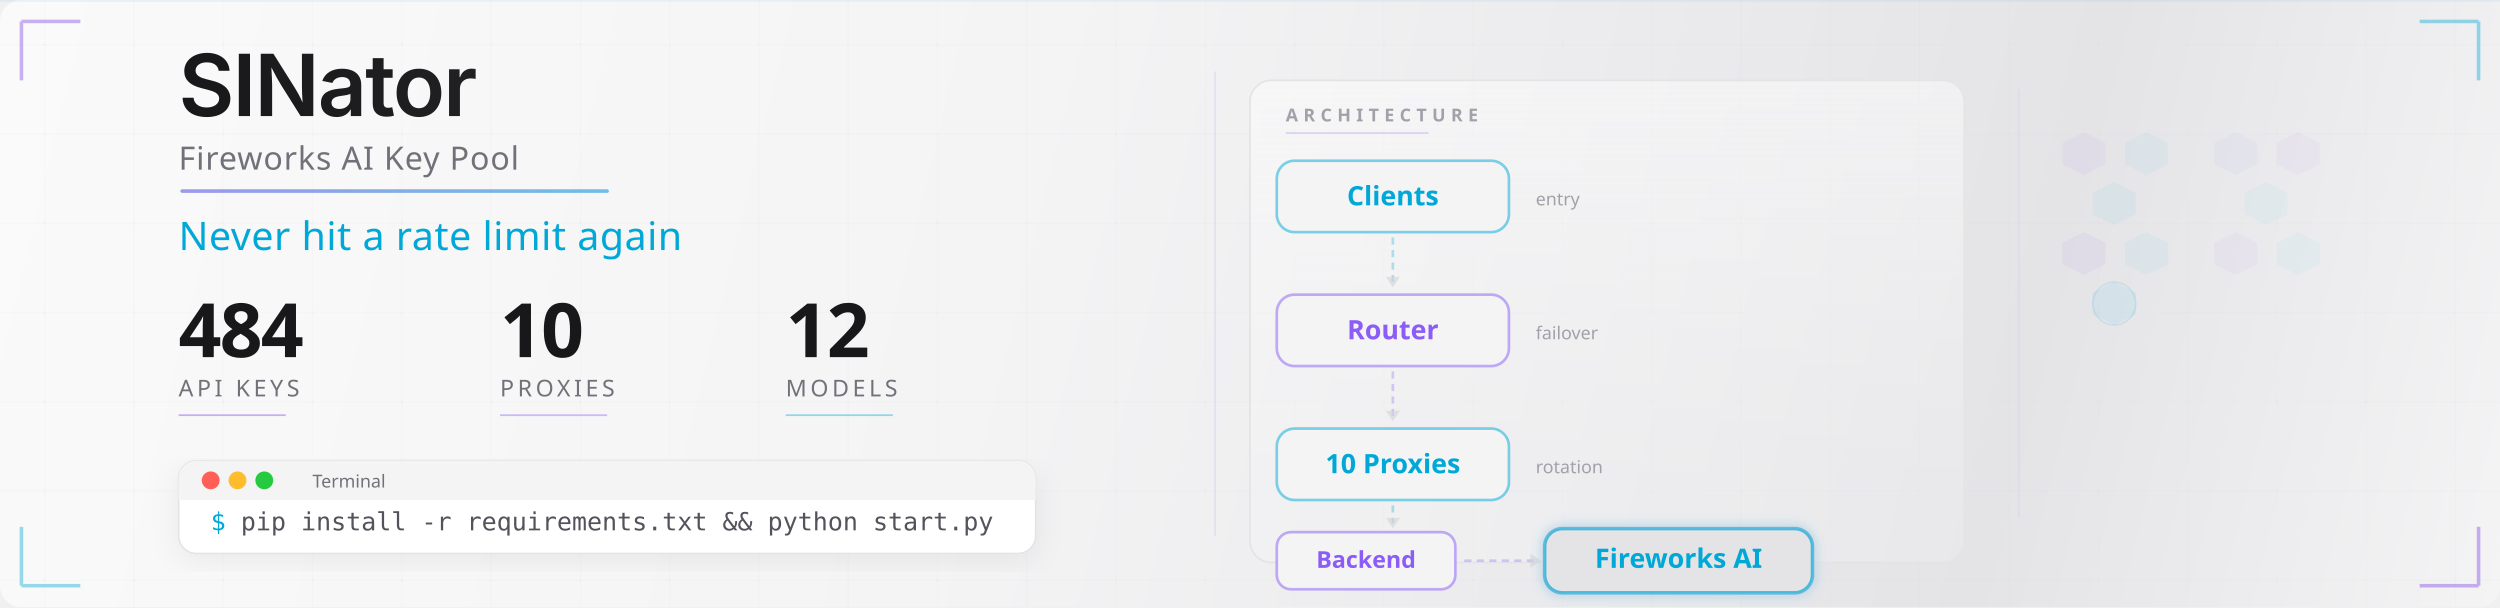
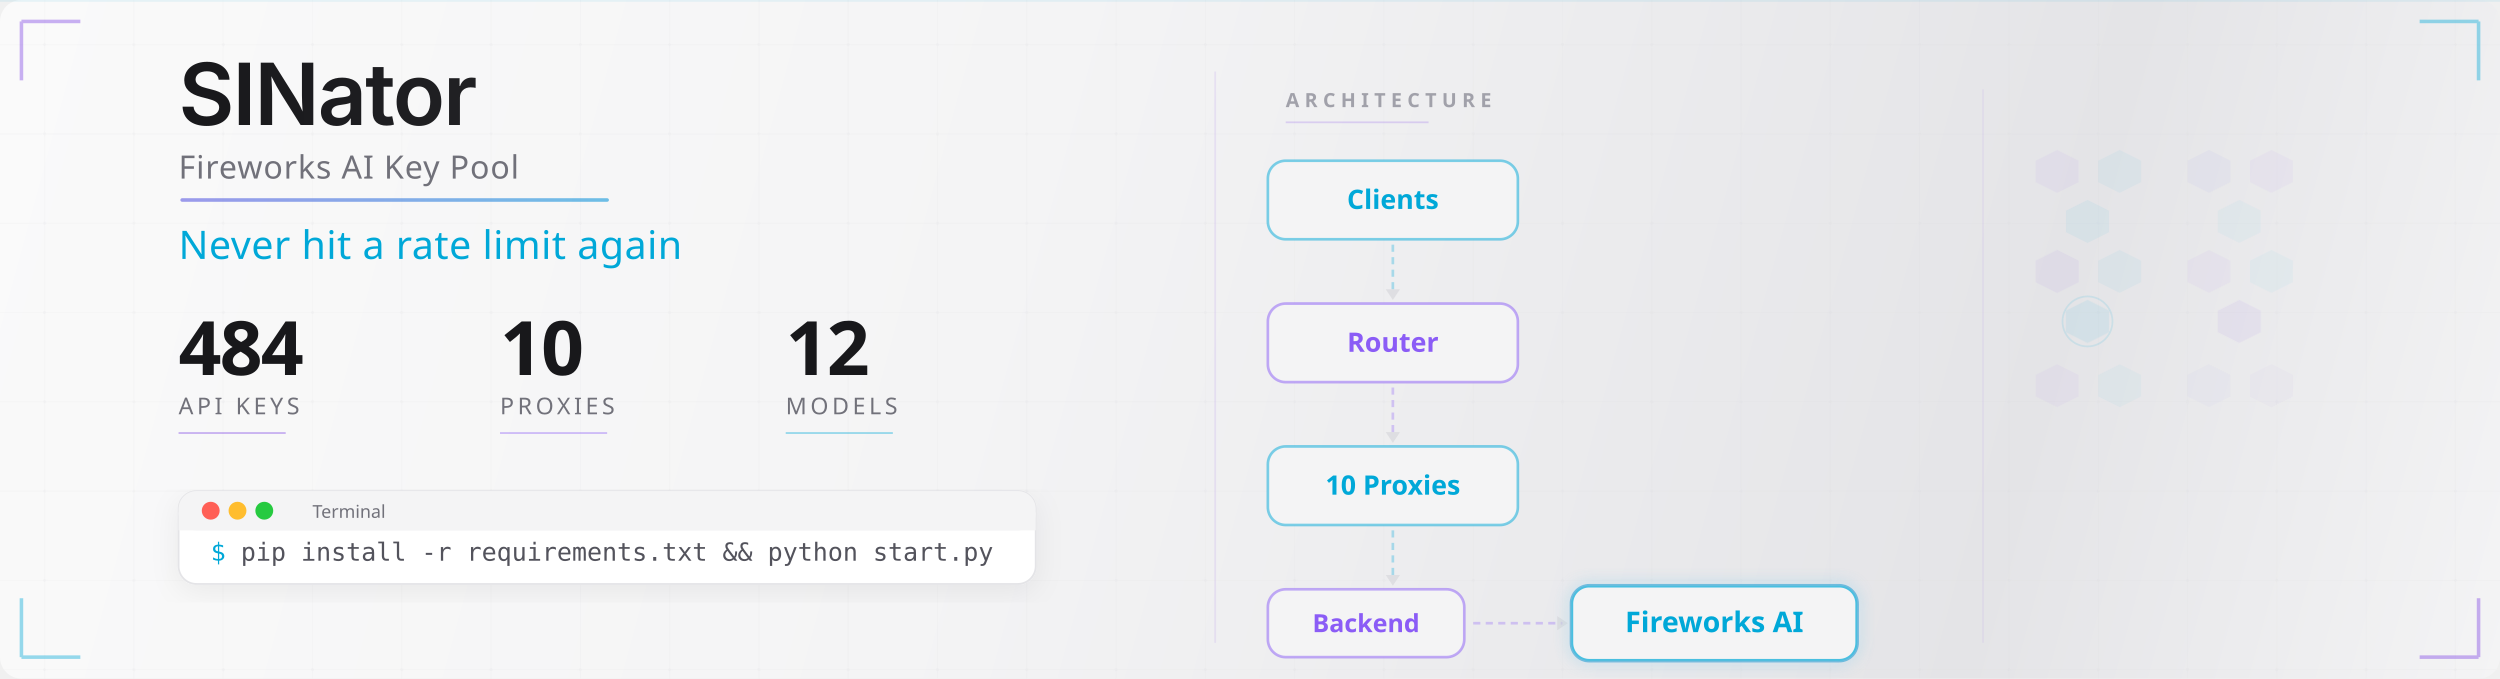
- <svg xmlns="http://www.w3.org/2000/svg" width="1400" height="340" viewBox="0 0 1400 340" fill="none">
+ <svg xmlns="http://www.w3.org/2000/svg" width="1400" height="380" viewBox="0 0 1400 380" fill="none">
  <defs>
-     <linearGradient id="bgL" x1="0" y1="0" x2="1400" y2="340" gradientUnits="userSpaceOnUse">
+     <linearGradient id="bgL" x1="0" y1="0" x2="1400" y2="380" gradientUnits="userSpaceOnUse">
      <stop stop-color="#FAFAFA" />
      <stop offset="0.4" stop-color="#F4F4F5" />
      <stop offset="0.8" stop-color="#E4E4E7" />
      <stop offset="1" stop-color="#F4F4F5" />
    </linearGradient>
    <linearGradient id="titleGradL" x1="100" y1="0" x2="600" y2="0" gradientUnits="userSpaceOnUse">
      <stop stop-color="#18181B" />
      <stop offset="0.6" stop-color="#27272A" />
      <stop offset="1" stop-color="#52525B" />
    </linearGradient>
    <linearGradient id="accentL" x1="0" y1="0" x2="400" y2="0" gradientUnits="userSpaceOnUse">
      <stop stop-color="#7B3FE4" />
      <stop offset="1" stop-color="#00A8D8" />
    </linearGradient>
    <linearGradient id="lineGradL" x1="0" y1="0" x2="1400" y2="0">
      <stop stop-color="#7B3FE4" stop-opacity="0" />
      <stop offset="0.15" stop-color="#7B3FE4" stop-opacity="0.4" />
      <stop offset="0.5" stop-color="#00A8D8" stop-opacity="0.5" />
      <stop offset="0.85" stop-color="#7B3FE4" stop-opacity="0.4" />
      <stop offset="1" stop-color="#7B3FE4" stop-opacity="0" />
    </linearGradient>
-     <linearGradient id="nodeCyanL" x1="0" y1="0" x2="0" y2="40" gradientUnits="userSpaceOnUse">
+     <linearGradient id="nodeCyanL" x1="0" y1="0" x2="0" y2="44" gradientUnits="userSpaceOnUse">
      <stop stop-color="#FFFFFF" />
      <stop offset="1" stop-color="#F4F4F5" />
    </linearGradient>
-     <linearGradient id="nodePurpleL" x1="0" y1="0" x2="0" y2="40" gradientUnits="userSpaceOnUse">
+     <linearGradient id="nodePurpleL" x1="0" y1="0" x2="0" y2="44" gradientUnits="userSpaceOnUse">
      <stop stop-color="#FFFFFF" />
      <stop offset="1" stop-color="#F4F4F5" />
-     </linearGradient>
-     <linearGradient id="nodeFireL" x1="0" y1="0" x2="0" y2="36" gradientUnits="userSpaceOnUse">
-       <stop stop-color="#FFFFFF" />
-       <stop offset="1" stop-color="#E4E4E7" />
-     </linearGradient>
-     <linearGradient id="archPanelL" x1="0" y1="0" x2="0" y2="270" gradientUnits="userSpaceOnUse">
-       <stop stop-color="#FFFFFF" stop-opacity="0.5" />
-       <stop offset="1" stop-color="#FAFAFA" stop-opacity="0.2" />
    </linearGradient>
    <filter id="glowL" x="-20%" y="-20%" width="140%" height="140%">
      <feGaussianBlur stdDeviation="2" result="blur" />
      <feMerge>
        <feMergeNode in="blur" />
        <feMergeNode in="SourceGraphic" />
      </feMerge>
    </filter>
    <filter id="fireGlowL" x="-30%" y="-30%" width="160%" height="160%">
-       <feGaussianBlur stdDeviation="3" result="blur" />
+       <feGaussianBlur stdDeviation="4" result="blur" />
      <feMerge>
        <feMergeNode in="blur" />
        <feMergeNode in="SourceGraphic" />
      </feMerge>
    </filter>
    <filter id="cardShadowL" x="-10%" y="-10%" width="120%" height="130%">
      <feDropShadow dx="0" dy="4" stdDeviation="8" flood-color="#000000" flood-opacity="0.06" />
    </filter>
    <pattern id="gridL" x="0" y="0" width="50" height="50" patternUnits="userSpaceOnUse">
      <circle cx="25" cy="25" r="0.8" fill="#D4D4D8" />
      <line x1="25" y1="0" x2="25" y2="50" stroke="#D4D4D8" stroke-width="0.3" />
      <line x1="0" y1="25" x2="50" y2="25" stroke="#D4D4D8" stroke-width="0.3" />
    </pattern>
  </defs>
-   <rect width="1400" height="340" fill="url(#bgL)" rx="12" />
-   <rect width="1400" height="340" fill="url(#gridL)" rx="12" opacity="0.2" />
+   <rect width="1400" height="380" fill="url(#bgL)" rx="12" />
+   <rect width="1400" height="380" fill="url(#gridL)" rx="12" opacity="0.2" />
  <rect x="60" y="0" width="1280" height="2" fill="url(#lineGradL)" />
-   <rect x="60" y="338" width="1280" height="2" fill="url(#lineGradL)" />
+   <rect x="60" y="378" width="1280" height="2" fill="url(#lineGradL)" />
  <path d="M12 12 L12 45 M12 12 L45 12" stroke="#7B3FE4" stroke-width="2" opacity="0.4" />
  <path d="M1388 12 L1388 45 M1388 12 L1355 12" stroke="#00A8D8" stroke-width="2" opacity="0.4" />
-   <path d="M12 328 L12 295 M12 328 L45 328" stroke="#00A8D8" stroke-width="2" opacity="0.4" />
-   <path d="M1388 328 L1388 295 M1388 328 L1355 328" stroke="#7B3FE4" stroke-width="2" opacity="0.4" />
-   <text x="100" y="65" font-family="ui-sans-serif, system-ui, -apple-system, BlinkMacSystemFont, 'Segoe UI', sans-serif" font-size="48" font-weight="600" fill="url(#titleGradL)" letter-spacing="-1">SINator</text>
-   <text x="100" y="95" font-family="ui-sans-serif, system-ui, sans-serif" font-size="18" font-weight="400" fill="#71717A" letter-spacing="0.5">Fireworks AI Key Pool</text>
-   <rect x="101" y="106" width="240" height="2" fill="url(#accentL)" rx="1" opacity="0.6" />
-   <text x="100" y="140" font-family="ui-sans-serif, system-ui, sans-serif" font-size="22" font-weight="500" fill="#00A8D8" letter-spacing="0.3">Never hit a rate limit again</text>
-   <text x="100" y="200" font-family="ui-sans-serif, system-ui, sans-serif" font-size="42" font-weight="700" fill="#18181B" letter-spacing="-1">484</text>
-   <text x="100" y="222" font-family="ui-sans-serif, system-ui, sans-serif" font-size="13" font-weight="500" fill="#71717A" letter-spacing="2">API KEYS</text>
-   <rect x="100" y="232" width="60" height="1" fill="#7B3FE4" opacity="0.4" />
-   <text x="280" y="200" font-family="ui-sans-serif, system-ui, sans-serif" font-size="42" font-weight="700" fill="#18181B" letter-spacing="-1">10</text>
-   <text x="280" y="222" font-family="ui-sans-serif, system-ui, sans-serif" font-size="13" font-weight="500" fill="#71717A" letter-spacing="2">PROXIES</text>
-   <rect x="280" y="232" width="60" height="1" fill="#8B5CF6" opacity="0.4" />
-   <text x="440" y="200" font-family="ui-sans-serif, system-ui, sans-serif" font-size="42" font-weight="700" fill="#18181B" letter-spacing="-1">12</text>
-   <text x="440" y="222" font-family="ui-sans-serif, system-ui, sans-serif" font-size="13" font-weight="500" fill="#71717A" letter-spacing="2">MODELS</text>
-   <rect x="440" y="232" width="60" height="1" fill="#00A8D8" opacity="0.4" />
+   <path d="M12 368 L12 335 M12 368 L45 368" stroke="#00A8D8" stroke-width="2" opacity="0.4" />
+   <path d="M1388 368 L1388 335 M1388 368 L1355 368" stroke="#7B3FE4" stroke-width="2" opacity="0.4" />
+   <text x="100" y="70" font-family="ui-sans-serif, system-ui, -apple-system, BlinkMacSystemFont, 'Segoe UI', sans-serif" font-size="48" font-weight="600" fill="url(#titleGradL)" letter-spacing="-1">SINator</text>
+   <text x="100" y="100" font-family="ui-sans-serif, system-ui, sans-serif" font-size="18" font-weight="400" fill="#71717A" letter-spacing="0.5">Fireworks AI Key Pool</text>
+   <rect x="101" y="111" width="240" height="2" fill="url(#accentL)" rx="1" opacity="0.6" />
+   <text x="100" y="145" font-family="ui-sans-serif, system-ui, sans-serif" font-size="22" font-weight="500" fill="#00A8D8" letter-spacing="0.3">Never hit a rate limit again</text>
+   <text x="100" y="210" font-family="ui-sans-serif, system-ui, sans-serif" font-size="42" font-weight="700" fill="#18181B" letter-spacing="-1">484</text>
+   <text x="100" y="232" font-family="ui-sans-serif, system-ui, sans-serif" font-size="13" font-weight="500" fill="#71717A" letter-spacing="2">API KEYS</text>
+   <rect x="100" y="242" width="60" height="1" fill="#7B3FE4" opacity="0.4" />
+   <text x="280" y="210" font-family="ui-sans-serif, system-ui, sans-serif" font-size="42" font-weight="700" fill="#18181B" letter-spacing="-1">10</text>
+   <text x="280" y="232" font-family="ui-sans-serif, system-ui, sans-serif" font-size="13" font-weight="500" fill="#71717A" letter-spacing="2">PROXIES</text>
+   <rect x="280" y="242" width="60" height="1" fill="#8B5CF6" opacity="0.4" />
+   <text x="440" y="210" font-family="ui-sans-serif, system-ui, sans-serif" font-size="42" font-weight="700" fill="#18181B" letter-spacing="-1">12</text>
+   <text x="440" y="232" font-family="ui-sans-serif, system-ui, sans-serif" font-size="13" font-weight="500" fill="#71717A" letter-spacing="2">MODELS</text>
+   <rect x="440" y="242" width="60" height="1" fill="#00A8D8" opacity="0.4" />
  <g filter="url(#cardShadowL)">
-     <rect x="100" y="258" width="480" height="52" rx="10" fill="#FFFFFF" stroke="#E4E4E7" stroke-width="1" />
-     <rect x="100" y="258" width="480" height="22" rx="10" fill="#F4F4F5" />
-     <rect x="100" y="270" width="480" height="10" fill="#F4F4F5" />
-     <circle cx="118" cy="269" r="5" fill="#FF5F57" />
-     <circle cx="133" cy="269" r="5" fill="#FFBD2E" />
-     <circle cx="148" cy="269" r="5" fill="#28CA41" />
-     <text x="175" y="273" font-family="ui-sans-serif, system-ui, sans-serif" font-size="10" font-weight="500" fill="#71717A">Terminal</text>
-     <text x="118" y="297" font-family="ui-monospace, 'SF Mono', Menlo, monospace" font-size="14" font-weight="400" fill="#52525B">
+     <rect x="100" y="275" width="480" height="52" rx="10" fill="#FFFFFF" stroke="#E4E4E7" stroke-width="1" />
+     <rect x="100" y="275" width="480" height="22" rx="10" fill="#F4F4F5" />
+     <rect x="100" y="287" width="480" height="10" fill="#F4F4F5" />
+     <circle cx="118" cy="286" r="5" fill="#FF5F57" />
+     <circle cx="133" cy="286" r="5" fill="#FFBD2E" />
+     <circle cx="148" cy="286" r="5" fill="#28CA41" />
+     <text x="175" y="290" font-family="ui-sans-serif, system-ui, sans-serif" font-size="10" font-weight="500" fill="#71717A">Terminal</text>
+     <text x="118" y="314" font-family="ui-monospace, 'SF Mono', Menlo, monospace" font-size="14" font-weight="400" fill="#52525B">
      <tspan fill="#00A8D8">$</tspan> pip install -r requirements.txt &amp;&amp; python start.py</text>
  </g>
-   <rect x="680" y="40" width="1" height="260" fill="#7B3FE4" opacity="0.1" />
-   <rect x="700" y="45" width="400" height="270" rx="12" fill="url(#archPanelL)" stroke="#E4E4E7" stroke-width="1" />
-   <text x="720" y="68" font-family="ui-sans-serif, system-ui, sans-serif" font-size="10" font-weight="600" fill="#A1A1AA" letter-spacing="3">ARCHITECTURE</text>
-   <rect x="720" y="74" width="80" height="1" fill="#7B3FE4" opacity="0.2" />
-   <rect x="715" y="90" width="130" height="40" rx="10" fill="url(#nodeCyanL)" stroke="#00A8D8" stroke-width="1.5" stroke-opacity="0.5">
+   <rect x="680" y="40" width="1" height="320" fill="#7B3FE4" opacity="0.1" />
+   <text x="720" y="60" font-family="ui-sans-serif, system-ui, sans-serif" font-size="11" font-weight="600" fill="#A1A1AA" letter-spacing="3">ARCHITECTURE</text>
+   <rect x="720" y="68" width="80" height="1" fill="#7B3FE4" opacity="0.2" />
+   <rect x="710" y="90" width="140" height="44" rx="10" fill="url(#nodeCyanL)" stroke="#00A8D8" stroke-width="1.5" stroke-opacity="0.5">
    <animate attributeName="stroke-opacity" values="0.3;0.8;0.3" dur="4s" begin="0s" repeatCount="indefinite" />
  </rect>
-   <text x="780" y="115" text-anchor="middle" font-family="ui-sans-serif, system-ui, sans-serif" font-size="15" font-weight="600" fill="#00A8D8">Clients</text>
-   <text x="860" y="115" font-family="ui-sans-serif, system-ui, sans-serif" font-size="10" font-weight="400" fill="#A1A1AA">entry</text>
-   <line x1="780" y1="133" x2="780" y2="158" stroke="#00A8D8" stroke-width="1.5" stroke-dasharray="4 3" stroke-opacity="0.3">
+   <text x="780" y="117" text-anchor="middle" font-family="ui-sans-serif, system-ui, sans-serif" font-size="15" font-weight="600" fill="#00A8D8">Clients</text>
+   <line x1="780" y1="137" x2="780" y2="165" stroke="#00A8D8" stroke-width="1.5" stroke-dasharray="4 3" stroke-opacity="0.3">
    <animate attributeName="stroke-dashoffset" from="0" to="-7" dur="0.5s" repeatCount="indefinite" />
  </line>
-   <polygon points="776,155 780,161 784,155" fill="#D4D4D8" opacity="0.6">
+   <polygon points="776,162 780,168 784,162" fill="#D4D4D8" opacity="0.6">
    <animate attributeName="opacity" values="0.3;0.9;0.3" dur="4s" begin="0.5s" repeatCount="indefinite" />
  </polygon>
-   <circle cx="780" cy="133" r="3" fill="#00A8D8" filter="url(#glowL)" opacity="0">
-     <animate attributeName="cy" values="133;158" dur="1s" begin="0.5s" repeatCount="indefinite" />
+   <circle cx="780" cy="137" r="3" fill="#00A8D8" filter="url(#glowL)" opacity="0">
+     <animate attributeName="cy" values="137;165" dur="1s" begin="0.5s" repeatCount="indefinite" />
    <animate attributeName="opacity" values="0;1;0" dur="1s" begin="0.5s" repeatCount="indefinite" />
  </circle>
-   <rect x="715" y="165" width="130" height="40" rx="10" fill="url(#nodePurpleL)" stroke="#8B5CF6" stroke-width="1.5" stroke-opacity="0.5">
+   <rect x="710" y="170" width="140" height="44" rx="10" fill="url(#nodePurpleL)" stroke="#8B5CF6" stroke-width="1.5" stroke-opacity="0.5">
    <animate attributeName="stroke-opacity" values="0.3;0.8;0.3" dur="4s" begin="1s" repeatCount="indefinite" />
  </rect>
-   <text x="780" y="190" text-anchor="middle" font-family="ui-sans-serif, system-ui, sans-serif" font-size="15" font-weight="600" fill="#8B5CF6">Router</text>
-   <text x="860" y="190" font-family="ui-sans-serif, system-ui, sans-serif" font-size="10" font-weight="400" fill="#A1A1AA">failover</text>
-   <line x1="780" y1="208" x2="780" y2="233" stroke="#8B5CF6" stroke-width="1.5" stroke-dasharray="4 3" stroke-opacity="0.3">
+   <text x="780" y="197" text-anchor="middle" font-family="ui-sans-serif, system-ui, sans-serif" font-size="15" font-weight="600" fill="#8B5CF6">Router</text>
+   <line x1="780" y1="217" x2="780" y2="245" stroke="#8B5CF6" stroke-width="1.5" stroke-dasharray="4 3" stroke-opacity="0.3">
    <animate attributeName="stroke-dashoffset" from="0" to="-7" dur="0.5s" begin="0.5s" repeatCount="indefinite" />
  </line>
-   <polygon points="776,230 780,236 784,230" fill="#D4D4D8" opacity="0.6">
+   <polygon points="776,242 780,248 784,242" fill="#D4D4D8" opacity="0.6">
    <animate attributeName="opacity" values="0.3;0.9;0.3" dur="4s" begin="1.5s" repeatCount="indefinite" />
  </polygon>
-   <circle cx="780" cy="208" r="3" fill="#8B5CF6" filter="url(#glowL)" opacity="0">
-     <animate attributeName="cy" values="208;233" dur="1s" begin="1.5s" repeatCount="indefinite" />
+   <circle cx="780" cy="217" r="3" fill="#8B5CF6" filter="url(#glowL)" opacity="0">
+     <animate attributeName="cy" values="217;245" dur="1s" begin="1.5s" repeatCount="indefinite" />
    <animate attributeName="opacity" values="0;1;0" dur="1s" begin="1.5s" repeatCount="indefinite" />
  </circle>
-   <rect x="715" y="240" width="130" height="40" rx="10" fill="url(#nodeCyanL)" stroke="#00A8D8" stroke-width="1.5" stroke-opacity="0.5">
+   <rect x="710" y="250" width="140" height="44" rx="10" fill="url(#nodeCyanL)" stroke="#00A8D8" stroke-width="1.5" stroke-opacity="0.5">
    <animate attributeName="stroke-opacity" values="0.3;0.8;0.3" dur="4s" begin="2s" repeatCount="indefinite" />
  </rect>
-   <text x="780" y="265" text-anchor="middle" font-family="ui-sans-serif, system-ui, sans-serif" font-size="15" font-weight="600" fill="#00A8D8">10 Proxies</text>
-   <text x="860" y="265" font-family="ui-sans-serif, system-ui, sans-serif" font-size="10" font-weight="400" fill="#A1A1AA">rotation</text>
-   <line x1="780" y1="283" x2="780" y2="293" stroke="#00A8D8" stroke-width="1.5" stroke-dasharray="4 3" stroke-opacity="0.3">
+   <text x="780" y="277" text-anchor="middle" font-family="ui-sans-serif, system-ui, sans-serif" font-size="15" font-weight="600" fill="#00A8D8">10 Proxies</text>
+   <line x1="780" y1="297" x2="780" y2="325" stroke="#00A8D8" stroke-width="1.5" stroke-dasharray="4 3" stroke-opacity="0.3">
    <animate attributeName="stroke-dashoffset" from="0" to="-7" dur="0.5s" repeatCount="indefinite" />
  </line>
-   <polygon points="776,290 780,296 784,290" fill="#D4D4D8" opacity="0.6">
+   <polygon points="776,322 780,328 784,322" fill="#D4D4D8" opacity="0.6">
    <animate attributeName="opacity" values="0.3;0.9;0.3" dur="4s" begin="2.5s" repeatCount="indefinite" />
  </polygon>
-   <circle cx="780" cy="283" r="3" fill="#00A8D8" filter="url(#glowL)" opacity="0">
-     <animate attributeName="cy" values="283;293" dur="1s" begin="2.5s" repeatCount="indefinite" />
+   <circle cx="780" cy="297" r="3" fill="#00A8D8" filter="url(#glowL)" opacity="0">
+     <animate attributeName="cy" values="297;325" dur="1s" begin="2.5s" repeatCount="indefinite" />
    <animate attributeName="opacity" values="0;1;0" dur="1s" begin="2.5s" repeatCount="indefinite" />
  </circle>
-   <rect x="715" y="298" width="100" height="32" rx="8" fill="url(#nodePurpleL)" stroke="#8B5CF6" stroke-width="1.5" stroke-opacity="0.5">
+   <rect x="710" y="330" width="110" height="38" rx="10" fill="url(#nodePurpleL)" stroke="#8B5CF6" stroke-width="1.5" stroke-opacity="0.5">
    <animate attributeName="stroke-opacity" values="0.3;0.8;0.3" dur="4s" begin="3s" repeatCount="indefinite" />
  </rect>
-   <text x="765" y="318" text-anchor="middle" font-family="ui-sans-serif, system-ui, sans-serif" font-size="13" font-weight="600" fill="#8B5CF6">Backend</text>
-   <line x1="820" y1="314" x2="860" y2="314" stroke="#8B5CF6" stroke-width="1.5" stroke-dasharray="4 3" stroke-opacity="0.3">
+   <text x="765" y="354" text-anchor="middle" font-family="ui-sans-serif, system-ui, sans-serif" font-size="14" font-weight="600" fill="#8B5CF6">Backend</text>
+   <line x1="825" y1="349" x2="875" y2="349" stroke="#8B5CF6" stroke-width="1.5" stroke-dasharray="4 3" stroke-opacity="0.3">
    <animate attributeName="stroke-dashoffset" from="0" to="-7" dur="0.4s" repeatCount="indefinite" />
  </line>
-   <polygon points="857,310 863,314 857,318" fill="#D4D4D8" opacity="0.6">
+   <polygon points="872,345 878,349 872,353" fill="#D4D4D8" opacity="0.6">
    <animate attributeName="opacity" values="0.3;0.9;0.3" dur="4s" begin="3.5s" repeatCount="indefinite" />
  </polygon>
-   <circle cx="820" cy="314" r="3" fill="#8B5CF6" filter="url(#glowL)" opacity="0">
-     <animate attributeName="cx" values="820;860" dur="0.8s" begin="3.5s" repeatCount="indefinite" />
+   <circle cx="825" cy="349" r="3" fill="#8B5CF6" filter="url(#glowL)" opacity="0">
+     <animate attributeName="cx" values="825;875" dur="0.8s" begin="3.5s" repeatCount="indefinite" />
    <animate attributeName="opacity" values="0;1;0" dur="0.8s" begin="3.5s" repeatCount="indefinite" />
  </circle>
-   <rect x="865" y="296" width="150" height="36" rx="10" fill="url(#nodeFireL)" stroke="#00A8D8" stroke-width="2" stroke-opacity="0.7" filter="url(#fireGlowL)">
+   <rect x="880" y="328" width="160" height="42" rx="10" fill="url(#nodeCyanL)" stroke="#00A8D8" stroke-width="2" stroke-opacity="0.7" filter="url(#fireGlowL)">
    <animate attributeName="stroke-opacity" values="0.4;1;0.4" dur="3s" begin="3.5s" repeatCount="indefinite" />
  </rect>
-   <text x="940" y="318" text-anchor="middle" font-family="ui-sans-serif, system-ui, sans-serif" font-size="15" font-weight="700" fill="#00A8D8">Fireworks AI</text>
-   <rect x="1130" y="50" width="1" height="240" fill="#7B3FE4" opacity="0.06" />
-   <polygon points="1155,80 1167,74 1179,80 1179,92 1167,98 1155,92" fill="#7B3FE4" opacity="0.05" stroke="#7B3FE4" stroke-width="0.5" stroke-opacity="0.15" />
-   <polygon points="1190,80 1202,74 1214,80 1214,92 1202,98 1190,92" fill="#00A8D8" opacity="0.05" stroke="#00A8D8" stroke-width="0.5" stroke-opacity="0.15" />
-   <polygon points="1172,108 1184,102 1196,108 1196,120 1184,126 1172,120" fill="#00A8D8" opacity="0.06" stroke="#00A8D8" stroke-width="0.5" stroke-opacity="0.2" />
-   <polygon points="1155,136 1167,130 1179,136 1179,148 1167,154 1155,148" fill="#7B3FE4" opacity="0.06" stroke="#7B3FE4" stroke-width="0.5" stroke-opacity="0.2" />
-   <polygon points="1190,136 1202,130 1214,136 1214,148 1202,154 1190,148" fill="#00A8D8" opacity="0.05" stroke="#00A8D8" stroke-width="0.5" stroke-opacity="0.15" />
-   <polygon points="1172,164 1184,158 1196,164 1196,176 1184,182 1172,176" fill="#00A8D8" opacity="0.08" stroke="#00A8D8" stroke-width="0.8" stroke-opacity="0.25" />
-   <polygon points="1240,80 1252,74 1264,80 1264,92 1252,98 1240,92" fill="#4F46E5" opacity="0.04" stroke="#4F46E5" stroke-width="0.5" stroke-opacity="0.1" />
-   <polygon points="1275,80 1287,74 1299,80 1299,92 1287,98 1275,92" fill="#7B3FE4" opacity="0.04" stroke="#7B3FE4" stroke-width="0.5" stroke-opacity="0.1" />
-   <polygon points="1257,108 1269,102 1281,108 1281,120 1269,126 1257,120" fill="#00A8D8" opacity="0.04" stroke="#00A8D8" stroke-width="0.5" stroke-opacity="0.1" />
-   <polygon points="1240,136 1252,130 1264,136 1264,148 1252,154 1240,148" fill="#7B3FE4" opacity="0.04" stroke="#7B3FE4" stroke-width="0.5" stroke-opacity="0.1" />
-   <polygon points="1275,136 1287,130 1299,136 1299,148 1287,154 1275,148" fill="#00A8D8" opacity="0.04" stroke="#00A8D8" stroke-width="0.5" stroke-opacity="0.1" />
-   <circle cx="1184" cy="170" r="12" fill="none" stroke="#00A8D8" stroke-width="1" opacity="0.12">
-     <animate attributeName="r" values="12;22;12" dur="3s" repeatCount="indefinite" />
+   <text x="960" y="354" text-anchor="middle" font-family="ui-sans-serif, system-ui, sans-serif" font-size="16" font-weight="700" fill="#00A8D8">Fireworks AI</text>
+   <rect x="1110" y="50" width="1" height="310" fill="#7B3FE4" opacity="0.06" />
+   <polygon points="1140,90 1152,84 1164,90 1164,102 1152,108 1140,102" fill="#7B3FE4" opacity="0.05" stroke="#7B3FE4" stroke-width="0.5" stroke-opacity="0.15" />
+   <polygon points="1175,90 1187,84 1199,90 1199,102 1187,108 1175,102" fill="#00A8D8" opacity="0.05" stroke="#00A8D8" stroke-width="0.5" stroke-opacity="0.15" />
+   <polygon points="1157,118 1169,112 1181,118 1181,130 1169,136 1157,130" fill="#00A8D8" opacity="0.06" stroke="#00A8D8" stroke-width="0.5" stroke-opacity="0.2" />
+   <polygon points="1140,146 1152,140 1164,146 1164,158 1152,164 1140,158" fill="#7B3FE4" opacity="0.06" stroke="#7B3FE4" stroke-width="0.5" stroke-opacity="0.2" />
+   <polygon points="1175,146 1187,140 1199,146 1199,158 1187,164 1175,158" fill="#00A8D8" opacity="0.05" stroke="#00A8D8" stroke-width="0.5" stroke-opacity="0.15" />
+   <polygon points="1157,174 1169,168 1181,174 1181,186 1169,192 1157,186" fill="#00A8D8" opacity="0.08" stroke="#00A8D8" stroke-width="0.8" stroke-opacity="0.25" />
+   <polygon points="1225,90 1237,84 1249,90 1249,102 1237,108 1225,102" fill="#4F46E5" opacity="0.04" stroke="#4F46E5" stroke-width="0.5" stroke-opacity="0.1" />
+   <polygon points="1260,90 1272,84 1284,90 1284,102 1272,108 1260,102" fill="#7B3FE4" opacity="0.04" stroke="#7B3FE4" stroke-width="0.5" stroke-opacity="0.1" />
+   <polygon points="1242,118 1254,112 1266,118 1266,130 1254,136 1242,130" fill="#00A8D8" opacity="0.04" stroke="#00A8D8" stroke-width="0.5" stroke-opacity="0.1" />
+   <polygon points="1225,146 1237,140 1249,146 1249,158 1237,164 1225,158" fill="#7B3FE4" opacity="0.04" stroke="#7B3FE4" stroke-width="0.5" stroke-opacity="0.1" />
+   <polygon points="1260,146 1272,140 1284,146 1284,158 1272,164 1260,158" fill="#00A8D8" opacity="0.04" stroke="#00A8D8" stroke-width="0.5" stroke-opacity="0.1" />
+   <polygon points="1242,174 1254,168 1266,174 1266,186 1254,192 1242,186" fill="#7B3FE4" opacity="0.06" stroke="#7B3FE4" stroke-width="0.8" stroke-opacity="0.15" />
+   <polygon points="1140,210 1152,204 1164,210 1164,222 1152,228 1140,222" fill="#7B3FE4" opacity="0.04" stroke="#7B3FE4" stroke-width="0.5" stroke-opacity="0.1" />
+   <polygon points="1175,210 1187,204 1199,210 1199,222 1187,228 1175,222" fill="#00A8D8" opacity="0.04" stroke="#00A8D8" stroke-width="0.5" stroke-opacity="0.1" />
+   <polygon points="1225,210 1237,204 1249,210 1249,222 1237,228 1225,222" fill="#4F46E5" opacity="0.03" stroke="#4F46E5" stroke-width="0.5" stroke-opacity="0.08" />
+   <polygon points="1260,210 1272,204 1284,210 1284,222 1272,228 1260,222" fill="#7B3FE4" opacity="0.03" stroke="#7B3FE4" stroke-width="0.5" stroke-opacity="0.08" />
+   <circle cx="1169" cy="180" r="14" fill="none" stroke="#00A8D8" stroke-width="1" opacity="0.12">
+     <animate attributeName="r" values="14;24;14" dur="3s" repeatCount="indefinite" />
    <animate attributeName="opacity" values="0.15;0;0.15" dur="3s" repeatCount="indefinite" />
  </circle>
  <rect x="0" y="0" width="1400" height="1" fill="#00A8D8" opacity="0.08">
-     <animate attributeName="y" values="0;340;0" dur="12s" repeatCount="indefinite" />
+     <animate attributeName="y" values="0;380;0" dur="12s" repeatCount="indefinite" />
    <animate attributeName="opacity" values="0;0.12;0" dur="12s" repeatCount="indefinite" />
  </rect>
</svg>
